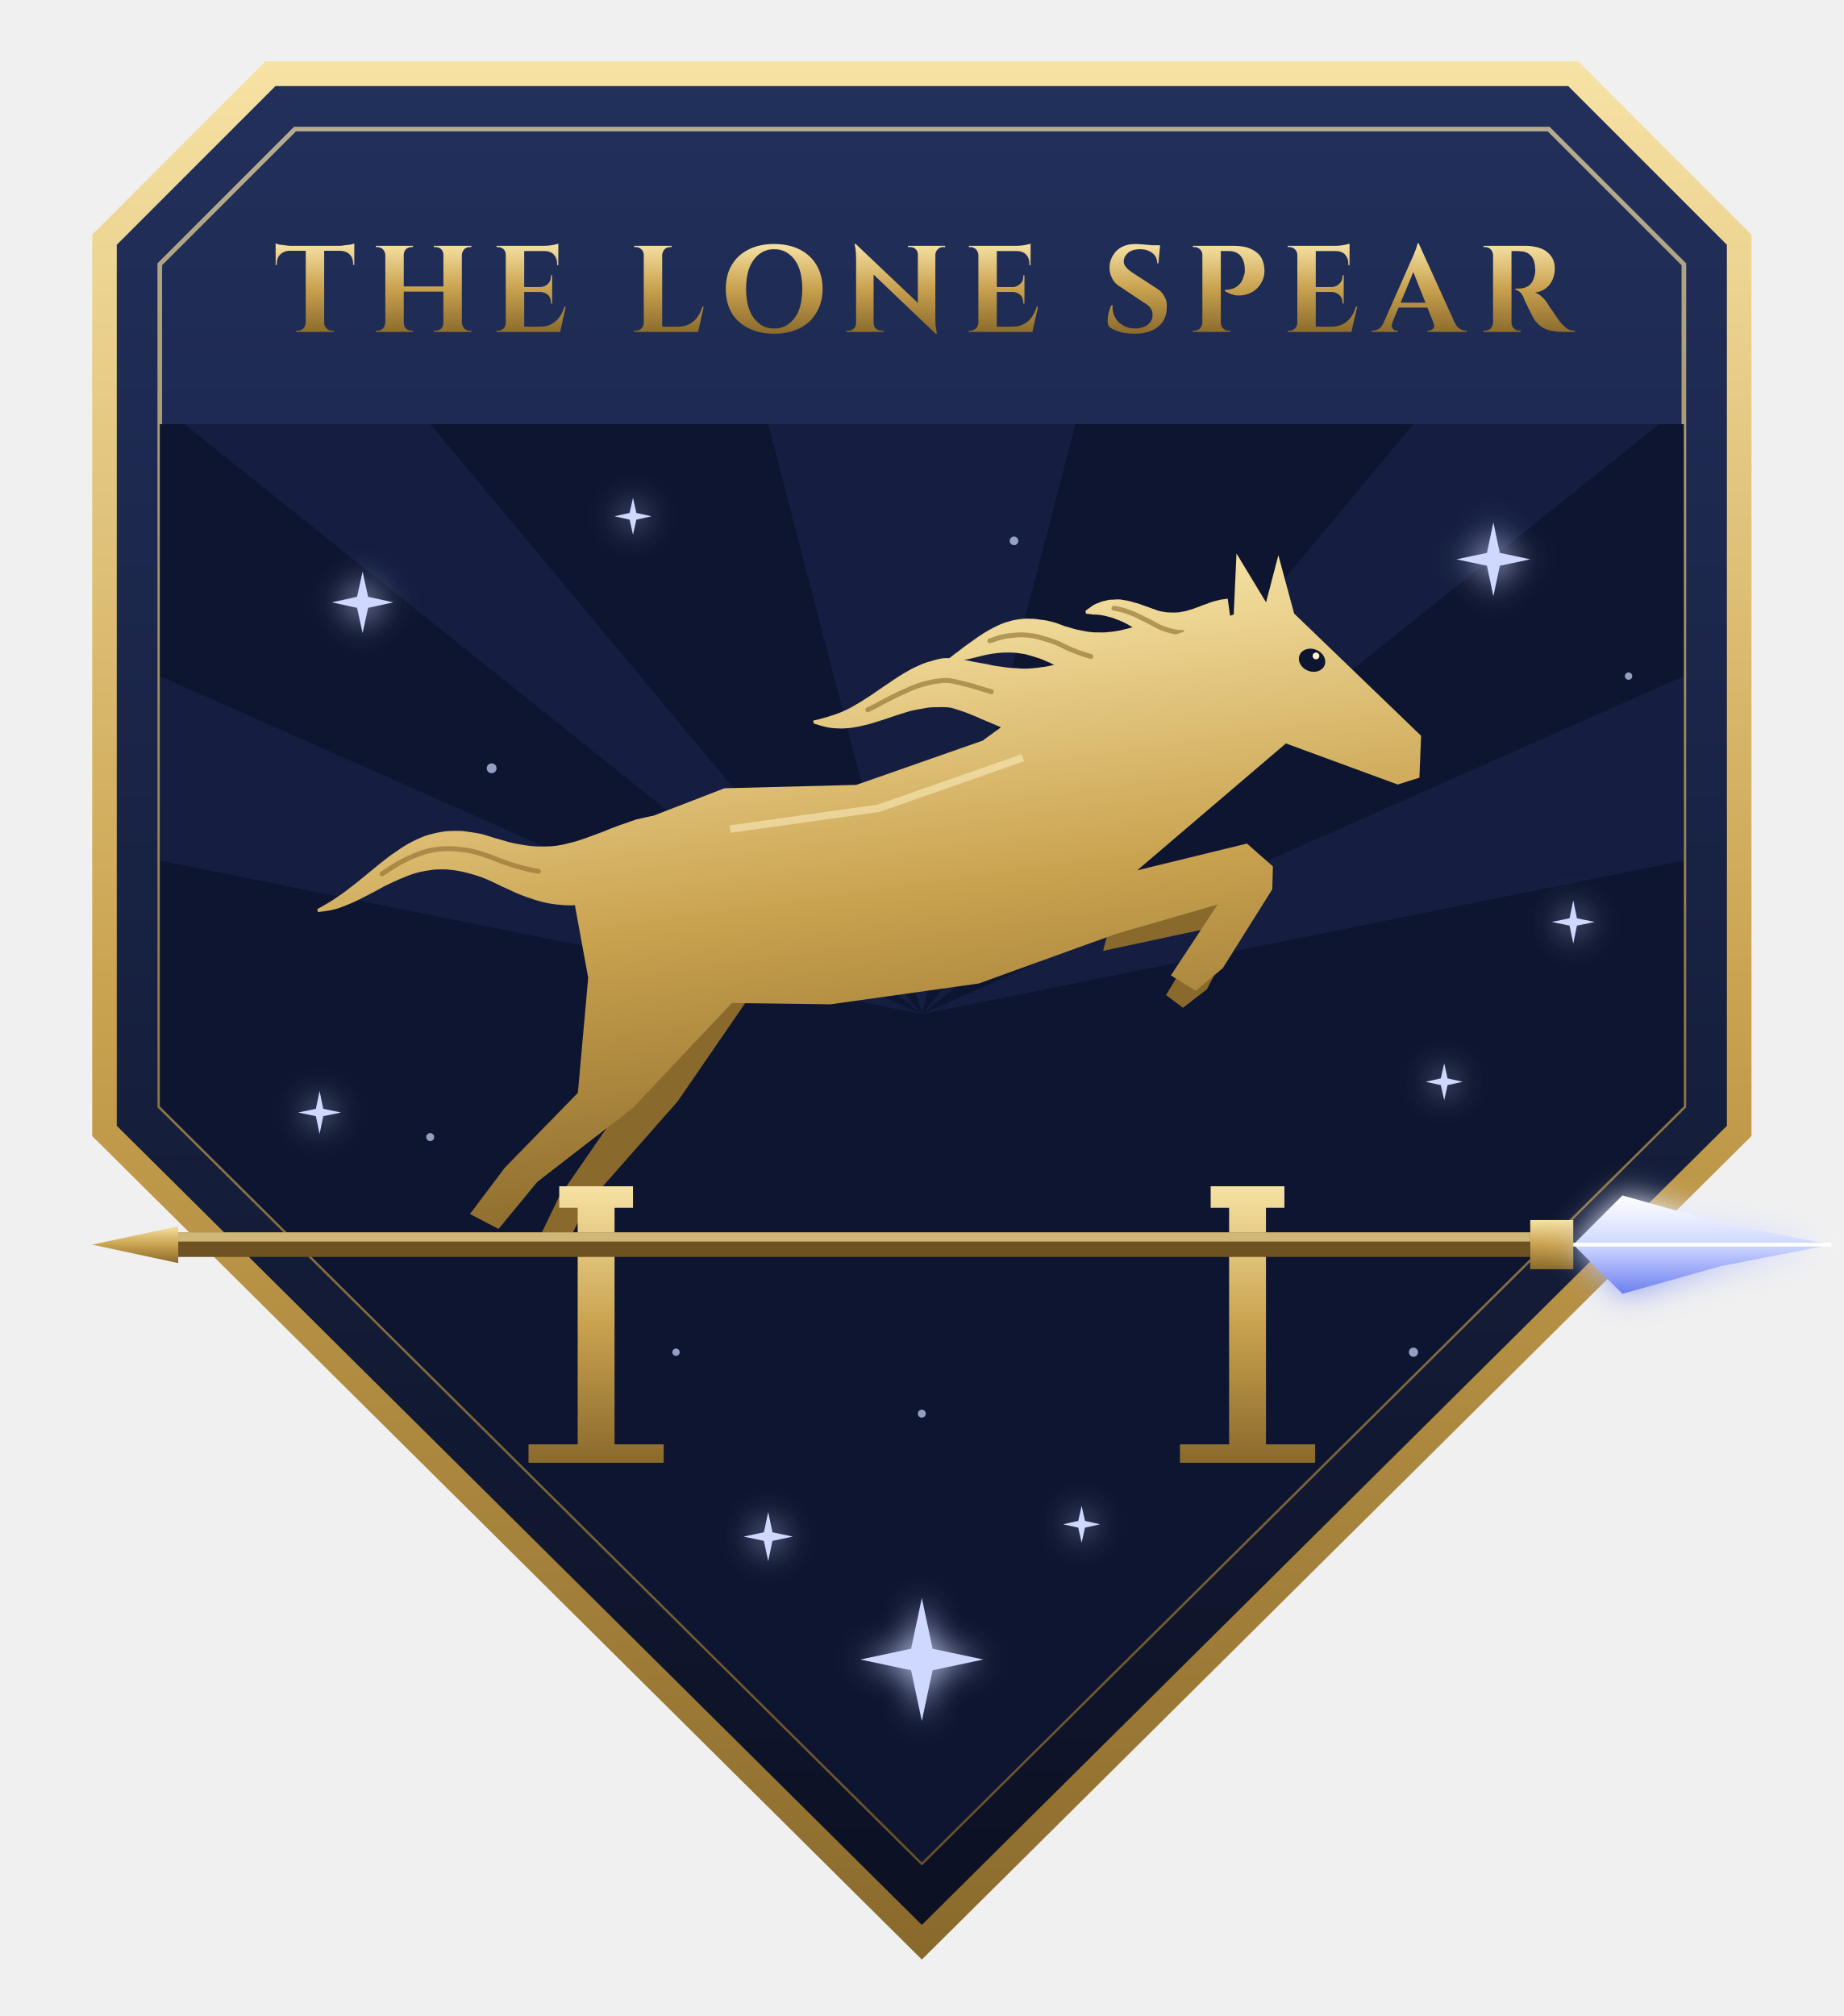
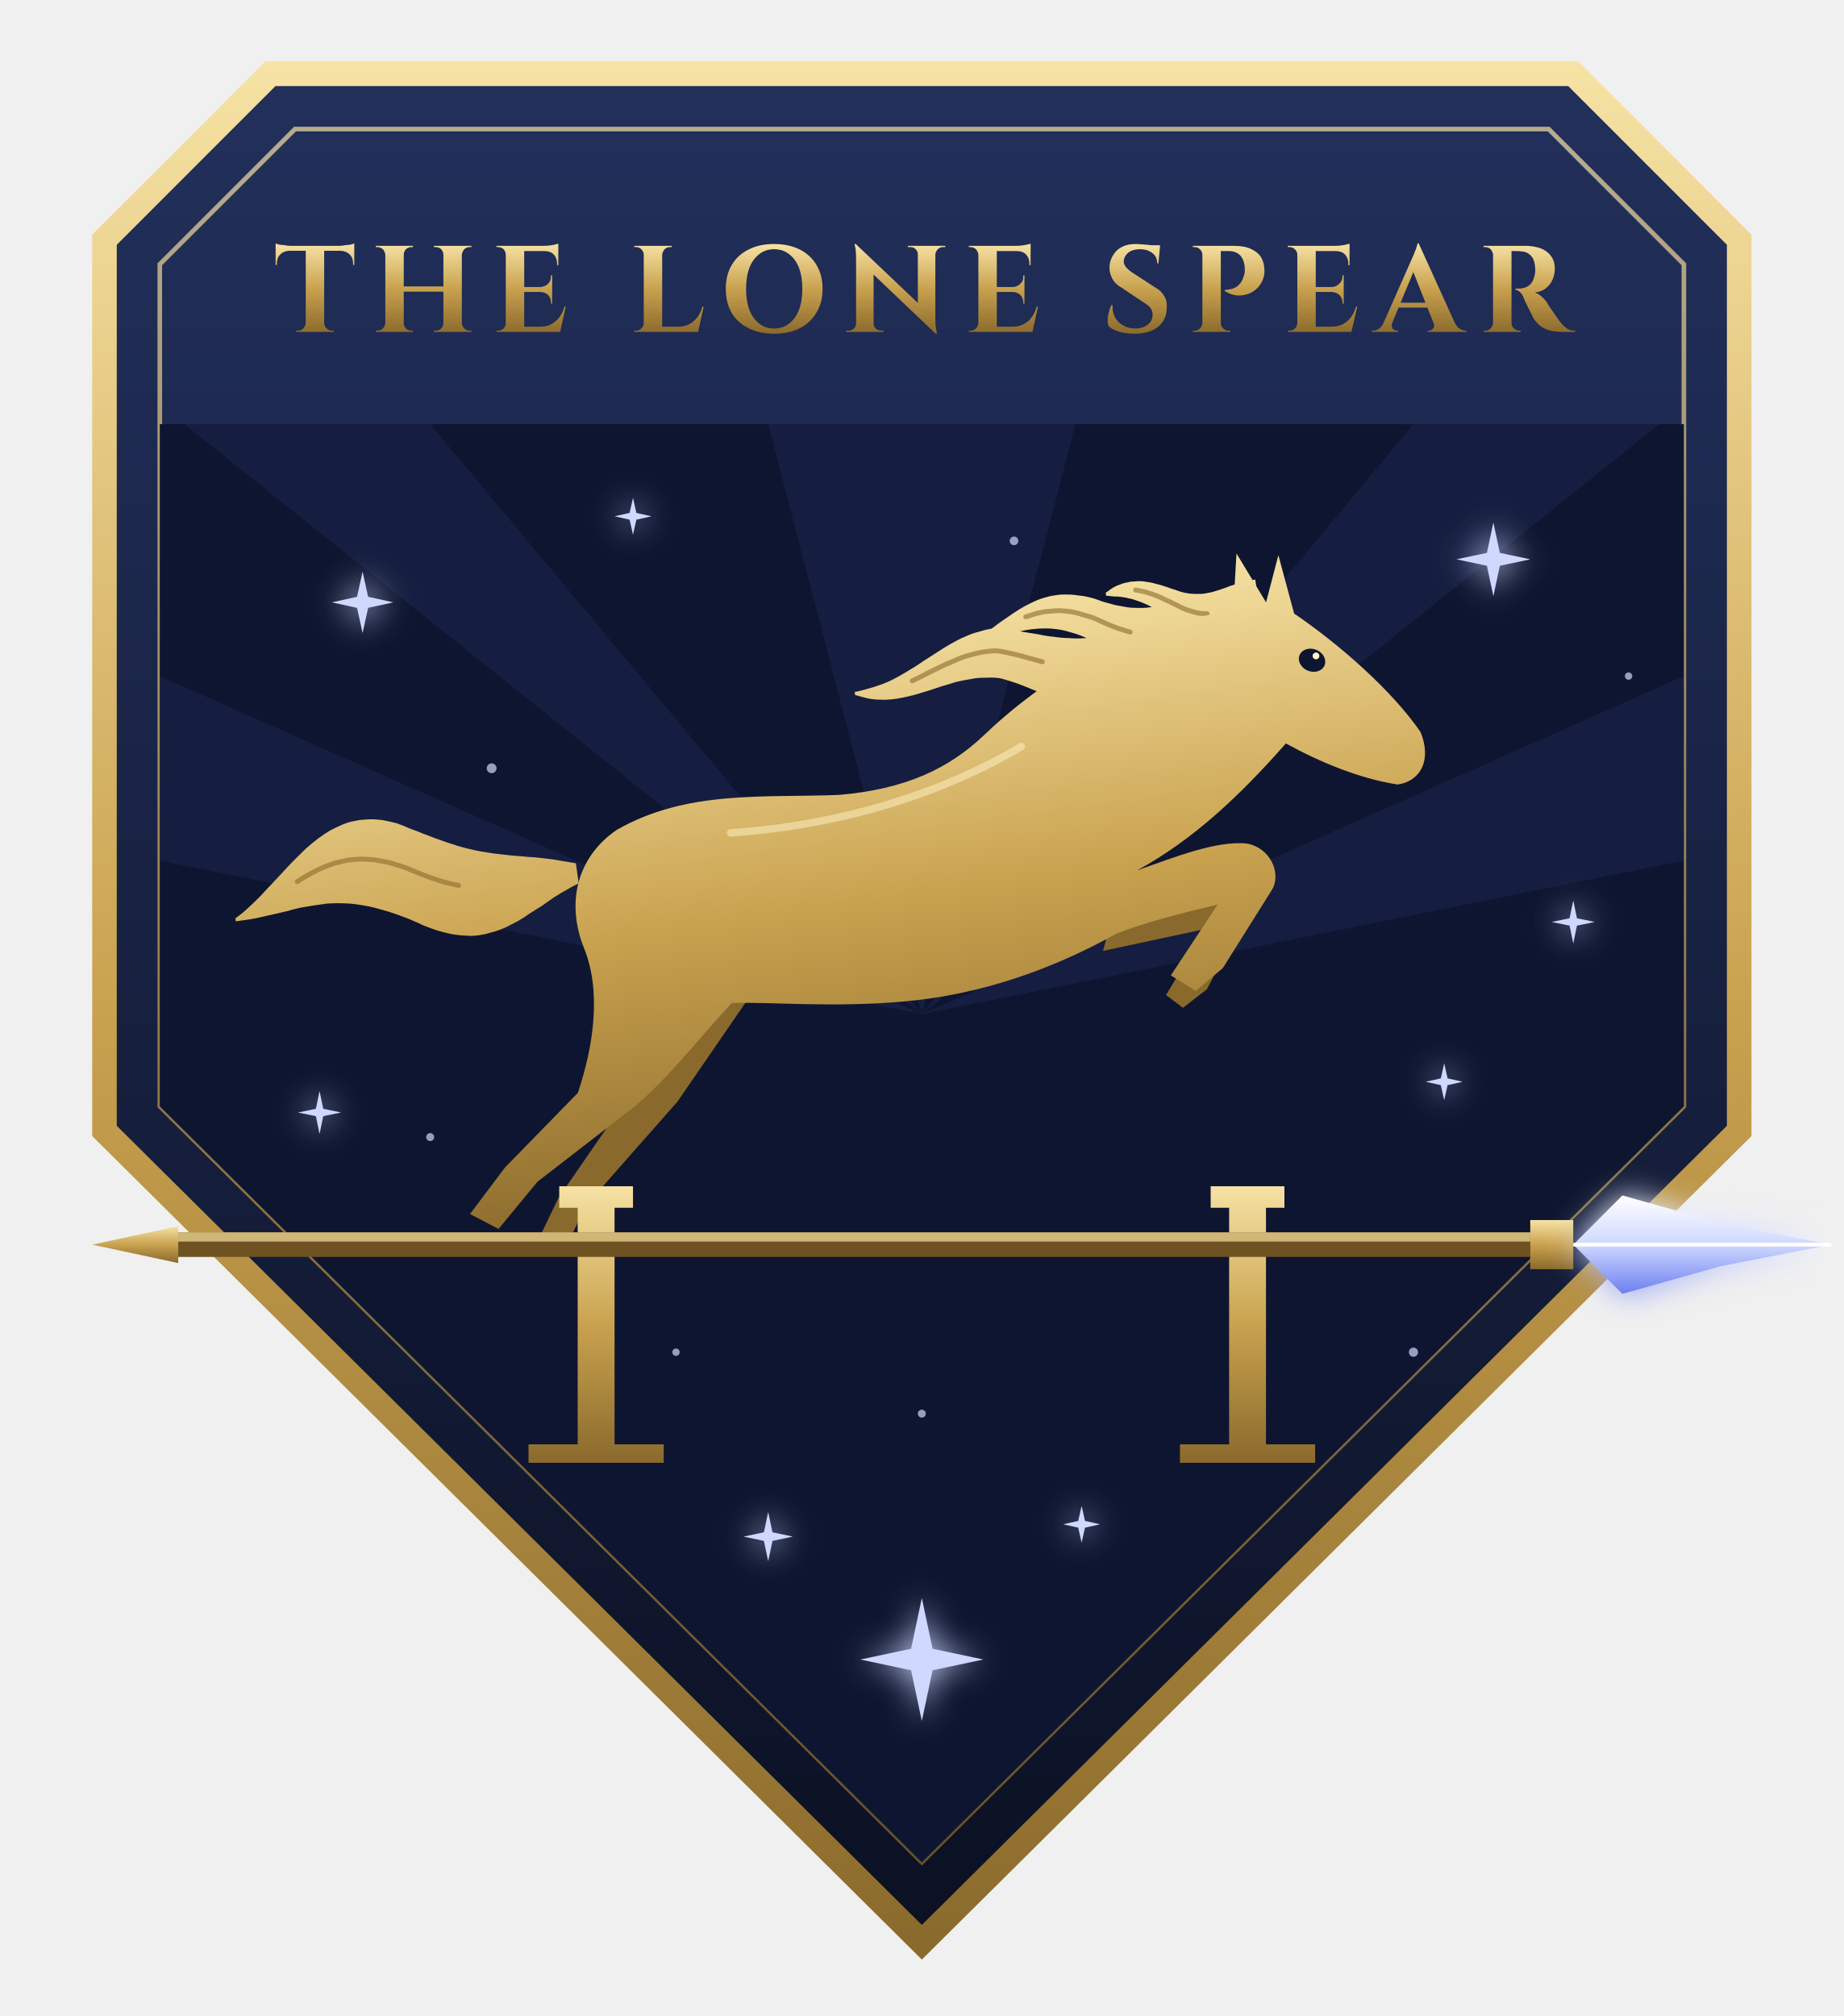
<svg xmlns="http://www.w3.org/2000/svg" viewBox="0 0 600 656" role="img" aria-labelledby="tls-title">
  <defs>
    <linearGradient id="tls-bg" x1="0" y1="0" x2="0" y2="1">
      <stop offset="0" stop-color="#22305c" />
      <stop offset="1" stop-color="#0b1022" />
    </linearGradient>
    <linearGradient id="tls-gold" x1="0" y1="0" x2="0" y2="1">
      <stop offset="0" stop-color="#f6e2a4" />
      <stop offset="0.5" stop-color="#c9a24f" />
      <stop offset="1" stop-color="#8a6a2c" />
    </linearGradient>
    <linearGradient id="tls-gold-horse" gradientUnits="userSpaceOnUse" x1="0" y1="-80" x2="0" y2="80">
      <stop offset="0" stop-color="#f6e2a4" />
      <stop offset="0.5" stop-color="#c9a24f" />
      <stop offset="1" stop-color="#8a6a2c" />
    </linearGradient>
    <linearGradient id="tls-blade" x1="0" y1="0" x2="0" y2="1">
      <stop offset="0" stop-color="#ffffff" />
      <stop offset="0.5" stop-color="#cfd8ff" />
      <stop offset="1" stop-color="#6c7ff0" />
    </linearGradient>
    <filter id="tls-glow" x="-50%" y="-50%" width="200%" height="200%">
      <feGaussianBlur stdDeviation="5" result="b" />
      <feMerge>
        <feMergeNode in="b" />
        <feMergeNode in="SourceGraphic" />
      </feMerge>
    </filter>
    <clipPath id="tls-field">
      <path d="M52,138 L548,138 L548,360 L300,606 L52,360 Z" />
    </clipPath>
  </defs>
  <path d="M88,24 L512,24 L566,78 L566,368 L300,632 L34,368 L34,78 Z" fill="url(#tls-bg)" stroke="url(#tls-gold)" stroke-width="8" stroke-linejoin="miter" />
  <path d="M96,42 L504,42 L548,86 L548,360 L300,606 L52,360 L52,86 Z" fill="none" stroke="url(#tls-gold)" stroke-width="1.5" opacity="0.7" />
  <path d="M52,138 L548,138" stroke="url(#tls-gold)" stroke-width="5" />
  <path d="M52,130 L548,130" stroke="url(#tls-gold)" stroke-width="1.5" opacity="0.7" />
  <path d="M105.5 80.1V108.0H99.5V80.1ZM115.3 80.0V81.6H89.7V80.0ZM115.3 81.5V86.2L114.9 86.2V85.7Q114.9 83.9 113.8 82.8Q112.7 81.7 110.8 81.6V81.5ZM115.3 79.2V80.4L110.4 80.0Q111.3 80.0 112.2 79.8Q113.2 79.7 114.1 79.6Q114.9 79.4 115.3 79.2ZM99.6 105.1V108.0H96.4V107.6Q96.4 107.6 96.7 107.6Q96.9 107.6 96.9 107.6Q98.0 107.6 98.7 106.9Q99.4 106.1 99.5 105.1ZM105.4 105.1H105.5Q105.5 106.1 106.3 106.9Q107.0 107.6 108.0 107.6Q108.0 107.6 108.3 107.6Q108.6 107.6 108.6 107.6V108.0H105.4ZM94.1 81.5V81.6Q92.3 81.7 91.2 82.8Q90.1 83.9 90.1 85.7V86.2L89.7 86.2V81.5ZM89.7 79.2Q90.1 79.4 90.9 79.6Q91.7 79.7 92.7 79.8Q93.7 80.0 94.6 80.0L89.7 80.4Z M150.3 80.0V108.0H144.3V80.0ZM131.4 80.0V108.0H125.4V80.0ZM144.7 93.2V94.9H131.0V93.2ZM125.5 105.1V108.0H122.3V107.6Q122.3 107.6 122.5 107.6Q122.8 107.6 122.8 107.6Q123.8 107.6 124.6 106.9Q125.3 106.1 125.4 105.1ZM125.5 82.9H125.4Q125.3 81.9 124.6 81.1Q123.8 80.4 122.8 80.4Q122.8 80.4 122.5 80.4Q122.3 80.4 122.3 80.4V80.0H125.5ZM131.2 105.1H131.4Q131.4 106.1 132.1 106.9Q132.9 107.6 133.9 107.6Q133.9 107.6 134.2 107.6Q134.4 107.6 134.4 107.6V108.0H131.2ZM131.2 82.9V80.0H134.4V80.4Q134.4 80.4 134.2 80.4Q133.9 80.4 133.9 80.4Q132.9 80.4 132.1 81.1Q131.4 81.9 131.4 82.9ZM144.4 105.1V108.0H141.2V107.6Q141.3 107.6 141.5 107.6Q141.8 107.6 141.8 107.6Q142.8 107.6 143.6 106.9Q144.3 106.1 144.3 105.1ZM144.4 82.9H144.3Q144.3 81.9 143.6 81.1Q142.8 80.4 141.8 80.4Q141.8 80.4 141.5 80.4Q141.3 80.4 141.2 80.4V80.0H144.4ZM150.2 105.1H150.3Q150.4 106.1 151.1 106.9Q151.8 107.6 152.9 107.6Q152.9 107.6 153.1 107.6Q153.4 107.6 153.4 107.6V108.0H150.2ZM150.2 82.9V80.0H153.4V80.4Q153.4 80.4 153.1 80.4Q152.9 80.4 152.9 80.4Q151.8 80.4 151.1 81.1Q150.4 81.9 150.3 82.9Z M170.6 80.0V108.0H164.6V80.0ZM181.2 106.3 182.2 108.0H170.5V106.3ZM179.7 93.4V95.0H170.5V93.4ZM181.7 80.0V81.7H170.5V80.0ZM184.1 99.8 182.3 108.0H174.4L175.9 106.3Q177.9 106.3 179.4 105.5Q180.9 104.7 182.0 103.3Q183.1 101.8 183.7 99.8ZM179.7 95.0V98.8H179.3V98.5Q179.3 97.0 178.4 96.0Q177.4 95.1 175.9 95.0V95.0ZM179.7 89.6V93.4H175.9V93.4Q177.4 93.3 178.4 92.3Q179.3 91.4 179.3 89.9V89.6ZM181.7 81.6V86.3H181.3V85.8Q181.3 84.0 180.2 82.8Q179.1 81.7 177.2 81.7V81.6ZM181.7 79.3V80.4L176.8 80.0Q177.7 80.0 178.7 79.9Q179.6 79.8 180.5 79.6Q181.3 79.4 181.7 79.3ZM164.8 105.1V108.0H161.6V107.6Q161.6 107.6 161.8 107.6Q162.1 107.6 162.1 107.6Q163.1 107.6 163.9 106.9Q164.6 106.1 164.6 105.1ZM164.8 82.9H164.6Q164.6 81.9 163.9 81.1Q163.1 80.4 162.1 80.4Q162.1 80.4 161.8 80.4Q161.6 80.4 161.6 80.4L161.6 80.0H164.8Z M215.5 80.0V108.0H209.5V80.0ZM226.1 106.3 227.0 108.0H215.4V106.3ZM229.0 99.8 227.2 108.0H219.3L220.7 106.3Q222.7 106.3 224.3 105.5Q225.8 104.7 226.9 103.3Q228.0 101.8 228.6 99.8ZM209.6 105.1V108.0H206.4V107.6Q206.4 107.6 206.7 107.6Q207.0 107.6 207.0 107.6Q208.0 107.6 208.7 106.9Q209.5 106.1 209.5 105.1ZM209.6 82.9H209.5Q209.5 81.9 208.7 81.1Q208.0 80.4 207.0 80.4Q207.0 80.4 206.7 80.4Q206.4 80.4 206.4 80.4V80.0H209.6ZM215.4 82.9V80.0H218.6V80.4Q218.6 80.4 218.3 80.4Q218.1 80.4 218.1 80.4Q217.0 80.4 216.3 81.1Q215.6 81.9 215.5 82.9Z M251.9 79.4Q256.7 79.4 260.3 81.2Q263.8 83.0 265.7 86.2Q267.7 89.5 267.7 94.0Q267.7 98.5 265.7 101.7Q263.8 105.0 260.3 106.8Q256.7 108.6 251.9 108.6Q247.1 108.6 243.6 106.8Q240.0 105.0 238.1 101.8Q236.2 98.5 236.2 94.0Q236.2 89.5 238.1 86.3Q240.0 83.0 243.6 81.2Q247.1 79.4 251.9 79.4ZM251.9 106.9Q254.8 106.9 256.8 105.3Q258.9 103.7 260.0 100.9Q261.1 98.0 261.1 94.0Q261.1 90.0 260.0 87.1Q258.9 84.3 256.8 82.7Q254.8 81.1 251.9 81.1Q249.1 81.1 247.1 82.7Q245.0 84.3 243.9 87.1Q242.8 90.0 242.8 94.0Q242.8 98.0 243.9 100.9Q245.0 103.7 247.1 105.3Q249.1 106.9 251.9 106.9Z M278.5 79.4 304.1 103.7 304.5 108.6 279.0 84.3ZM278.7 105.2V108.0H275.4V107.6Q275.4 107.6 275.8 107.6Q276.1 107.6 276.2 107.6Q277.2 107.6 277.9 106.9Q278.6 106.2 278.6 105.2ZM284.3 105.2Q284.3 106.2 285.0 106.9Q285.8 107.6 286.8 107.6Q286.8 107.6 287.2 107.6Q287.5 107.6 287.5 107.6V108.0H284.2V105.2ZM278.5 79.4 284.3 85.5 284.3 108.0H278.6V84.4Q278.6 82.2 278.4 80.8Q278.1 79.4 278.1 79.4ZM304.4 80.0V103.4Q304.4 104.9 304.5 106.1Q304.7 107.3 304.8 107.9Q304.9 108.6 304.9 108.6H304.5L298.7 102.1V80.0ZM307.6 80.0V80.4Q307.6 80.4 307.3 80.4Q306.9 80.4 306.9 80.4Q305.9 80.4 305.2 81.1Q304.5 81.8 304.4 82.8H304.3V80.0ZM295.5 80.0H298.8V82.8H298.7Q298.7 81.8 298.0 81.1Q297.3 80.4 296.3 80.4Q296.3 80.4 295.9 80.4Q295.5 80.4 295.5 80.4Z M324.4 80.0V108.0H318.4V80.0ZM334.9 106.3 335.9 108.0H324.2V106.3ZM333.4 93.4V95.0H324.2V93.4ZM335.4 80.0V81.7H324.2V80.0ZM337.8 99.8 336.0 108.0H328.1L329.6 106.3Q331.6 106.3 333.1 105.5Q334.7 104.7 335.7 103.3Q336.8 101.8 337.4 99.8ZM333.4 95.0V98.8H333.0V98.5Q333.0 97.0 332.1 96.0Q331.1 95.1 329.7 95.0V95.0ZM333.4 89.6V93.4H329.7V93.4Q331.1 93.3 332.1 92.3Q333.1 91.4 333.0 89.9V89.6ZM335.4 81.6V86.3H335.0V85.8Q335.0 84.0 333.9 82.8Q332.8 81.7 330.9 81.7V81.6ZM335.4 79.3V80.4L330.5 80.0Q331.4 80.0 332.4 79.9Q333.4 79.8 334.2 79.6Q335.0 79.4 335.4 79.3ZM318.5 105.1V108.0H315.3V107.6Q315.3 107.6 315.5 107.6Q315.8 107.6 315.8 107.6Q316.8 107.6 317.6 106.9Q318.3 106.1 318.4 105.1ZM318.5 82.9H318.4Q318.3 81.9 317.6 81.1Q316.8 80.4 315.8 80.4Q315.8 80.4 315.5 80.4Q315.3 80.4 315.3 80.4L315.3 80.0H318.5Z M369.6 79.4Q370.3 79.4 371.5 79.5Q372.7 79.6 374.0 79.7Q375.2 79.9 376.2 80.0Q377.1 80.2 377.5 80.3L377.0 85.7H376.6Q376.6 83.6 375.1 82.4Q373.5 81.1 371.0 81.1Q368.6 81.1 367.2 82.2Q365.8 83.4 365.7 85.0Q365.7 86.1 366.5 87.0Q367.3 87.9 368.5 88.7L376.2 93.7Q378.0 94.7 378.9 96.4Q379.9 98.0 379.7 100.3Q379.6 104.2 376.8 106.4Q374.0 108.6 369.2 108.6Q367.4 108.6 365.7 108.3Q364.1 108.0 362.8 107.4Q361.5 106.9 360.8 106.1Q360.4 105.3 360.5 104.0Q360.5 102.8 360.9 101.5Q361.2 100.2 361.7 99.3H362.1Q361.9 101.4 362.8 103.1Q363.7 104.9 365.5 105.9Q367.2 106.9 369.6 106.9Q372.2 106.8 373.7 105.5Q375.1 104.3 375.1 102.4Q375.1 101.2 374.4 100.2Q373.6 99.2 372.0 98.3L365.0 93.6Q362.8 92.4 361.9 90.5Q360.9 88.6 361.1 86.4Q361.3 84.4 362.4 82.8Q363.4 81.2 365.2 80.3Q367.0 79.4 369.6 79.4ZM377.5 79.8 377.5 80.7H372.7V79.8Z M396.8 80.0H401.5Q405.0 80.0 407.1 81.0Q409.3 82.0 410.4 83.7Q411.4 85.5 411.5 87.7Q411.6 89.7 410.8 91.4Q410.0 93.1 408.7 94.2Q407.4 95.3 405.7 95.8Q404.0 96.3 402.2 96.1Q400.3 95.8 398.6 94.7V94.3Q398.6 94.3 399.1 94.3Q399.6 94.3 400.4 94.1Q401.2 94.0 402.1 93.5Q402.9 93.1 403.7 92.1Q404.4 91.2 404.8 89.7Q405.0 89.2 405.1 88.5Q405.1 87.9 405.1 87.3Q405.0 84.8 403.7 83.2Q402.3 81.7 399.9 81.7H397.2Q397.2 81.7 397.1 81.3Q397.0 80.8 396.9 80.4Q396.8 80.0 396.8 80.0ZM397.3 80.0V108.0H391.3V80.0ZM391.4 105.1V108.0H388.2V107.6Q388.2 107.6 388.5 107.6Q388.7 107.6 388.7 107.6Q389.8 107.6 390.5 106.9Q391.2 106.1 391.3 105.1ZM391.4 82.9H391.3Q391.3 81.9 390.5 81.1Q389.8 80.4 388.7 80.4Q388.7 80.4 388.5 80.4Q388.3 80.4 388.2 80.4L388.2 80.0H391.4ZM397.2 105.1H397.3Q397.3 106.1 398.1 106.9Q398.8 107.6 399.8 107.6Q399.9 107.6 400.1 107.6Q400.3 107.6 400.4 107.6V108.0H397.2Z M428.2 80.0V108.0H422.2V80.0ZM438.7 106.3 439.7 108.0H428.1V106.3ZM437.3 93.4V95.0H428.1V93.4ZM439.2 80.0V81.7H428.1V80.0ZM441.7 99.8 439.8 108.0H432.0L433.4 106.3Q435.4 106.3 437.0 105.5Q438.5 104.7 439.6 103.3Q440.7 101.8 441.3 99.8ZM437.3 95.0V98.8H436.9V98.5Q436.9 97.0 435.9 96.0Q434.9 95.1 433.5 95.0V95.0ZM437.3 89.6V93.4H433.5V93.4Q434.9 93.3 435.9 92.3Q436.9 91.4 436.9 89.9V89.6ZM439.2 81.6V86.3H438.8V85.8Q438.8 84.0 437.7 82.8Q436.6 81.7 434.8 81.7V81.6ZM439.2 79.3V80.4L434.4 80.0Q435.2 80.0 436.2 79.9Q437.2 79.8 438.0 79.6Q438.9 79.4 439.2 79.3ZM422.3 105.1V108.0H419.1V107.6Q419.1 107.6 419.4 107.6Q419.6 107.6 419.6 107.6Q420.7 107.6 421.4 106.9Q422.2 106.1 422.2 105.1ZM422.3 82.9H422.2Q422.2 81.9 421.4 81.1Q420.7 80.4 419.6 80.4Q419.6 80.4 419.4 80.4Q419.1 80.4 419.1 80.4L419.1 80.0H422.3Z M461.7 79.2 474.7 107.8H467.6L459.3 86.9ZM453.1 105.1Q452.8 105.9 453.0 106.4Q453.2 107.0 453.6 107.3Q454.1 107.6 454.6 107.6H455.0V108.0H446.4V107.6Q446.4 107.6 446.6 107.6Q446.8 107.6 446.8 107.6Q447.7 107.6 448.7 107.0Q449.6 106.4 450.3 105.1ZM461.7 79.2 461.8 84.1 451.9 107.9H449.0L459.4 84.4Q459.5 84.2 459.8 83.5Q460.1 82.9 460.4 82.0Q460.8 81.2 461.0 80.4Q461.3 79.6 461.3 79.2ZM465.9 98.5V100.1H454.1V98.5ZM466.5 105.1H473.5Q474.1 106.4 475.1 107.0Q476.1 107.6 477.0 107.6Q477.0 107.6 477.2 107.6Q477.3 107.6 477.3 107.6V108.0H464.6V107.6H465.0Q465.7 107.6 466.4 106.9Q467.0 106.3 466.5 105.1Z M491.4 80.0H496.5Q498.3 80.0 500.0 80.4Q501.8 80.8 503.1 81.7Q504.4 82.6 505.2 84.0Q506.0 85.4 506.0 87.5Q506.0 89.2 505.3 90.9Q504.6 92.6 503.2 93.7Q501.8 94.9 499.5 95.2Q500.8 95.6 501.8 96.6Q502.9 97.6 503.6 98.7Q503.6 98.8 504.0 99.4Q504.4 100.1 505.1 101.0Q505.7 101.9 506.4 102.9Q507.0 103.8 507.6 104.6Q508.5 105.7 509.2 106.3Q509.9 107.0 510.7 107.3Q511.5 107.6 512.6 107.6V108.0H508.7Q506.5 108.0 504.7 107.6Q502.9 107.2 501.6 106.3Q500.3 105.4 499.2 103.8Q498.9 103.3 498.6 102.6Q498.2 101.9 497.8 101.0Q497.3 100.2 497.0 99.4Q496.6 98.6 496.3 98.0Q496.1 97.4 495.9 97.0Q495.4 95.7 494.7 95.1Q494.0 94.4 493.2 94.3V93.9Q493.3 93.9 493.7 93.9Q494.0 93.9 494.4 93.9Q495.5 93.9 496.5 93.5Q497.6 93.1 498.4 92.1Q499.1 91.1 499.5 89.3Q499.6 88.9 499.6 88.4Q499.7 88.0 499.6 87.4Q499.5 84.5 498.2 83.2Q496.9 81.8 494.9 81.8Q494.4 81.7 493.7 81.7Q493.0 81.7 492.5 81.7Q492.0 81.7 491.8 81.7Q491.8 81.7 491.7 81.3Q491.6 80.9 491.5 80.4Q491.4 80.0 491.4 80.0ZM491.9 80.0V108.0H485.9V80.0ZM486.0 105.1V108.0H482.8V107.6Q482.8 107.6 483.1 107.6Q483.3 107.6 483.3 107.6Q484.4 107.6 485.1 106.9Q485.8 106.1 485.9 105.1ZM486.0 82.9H485.9Q485.8 81.9 485.1 81.1Q484.4 80.4 483.3 80.4Q483.3 80.4 483.1 80.4Q482.8 80.4 482.8 80.4V80.0H486.0ZM491.8 105.1H491.9Q491.9 106.1 492.7 106.9Q493.4 107.6 494.5 107.6Q494.5 107.6 494.7 107.6Q494.9 107.6 494.9 107.6V108.0H491.8Z" fill="url(#tls-gold)" />
  <g clip-path="url(#tls-field)">
    <path d="M52,138 L548,138 L548,360 L300,606 L52,360 Z" fill="#0e1530" />
    <path d="M300,330 L60,138 L140,138 Z M300,330 L250,138 L350,138 Z M300,330 L460,138 L540,138 Z M300,330 L548,220 L548,280 Z M300,330 L52,220 L52,280 Z" fill="#3a4f9a" opacity="0.16" />
    <g transform="translate(290,292) rotate(-8) scale(1.22)">
      <path fill="#8a6a2c" d="M60,8 L90,8 L95,15 L80,36 L73,40 L69,36 L82,20 L54,22 Z M-42,22 L-64,46 L-92,70 L-100,82 L-107,79 L-99,67 L-76,42 L-60,18 Z" />
-       <path fill="url(#tls-gold-horse)" d="M100.0,-66.4 C99.7,-66.4 98.7,-66.4 98.1,-66.4 C97.5,-66.3 96.8,-66.3 96.2,-66.2 C95.6,-66.1 94.9,-66.0 94.3,-65.8 C93.7,-65.7 93.0,-65.6 92.4,-65.4 C91.8,-65.3 91.1,-65.1 90.5,-65.0 C89.9,-64.9 89.2,-64.8 88.6,-64.7 C88.0,-64.7 87.3,-64.6 86.7,-64.6 C86.1,-64.6 85.4,-64.7 84.8,-64.8 C84.2,-64.9 83.5,-65.0 82.9,-65.2 C82.3,-65.4 81.6,-65.6 81.0,-65.9 C80.4,-66.2 79.7,-66.6 79.1,-66.9 C78.5,-67.2 77.8,-67.6 77.2,-67.9 C76.6,-68.2 75.9,-68.6 75.3,-68.8 C74.7,-69.1 74.0,-69.4 73.4,-69.6 C72.8,-69.8 72.1,-70.0 71.5,-70.2 C70.9,-70.3 70.2,-70.4 69.6,-70.4 C69.0,-70.5 68.3,-70.5 67.7,-70.4 C67.1,-70.4 66.4,-70.3 65.8,-70.1 C65.2,-70.0 64.5,-69.8 63.9,-69.5 C63.3,-69.2 62.3,-68.6 62.0,-68.5 L62.0,-67.7 C62.3,-67.6 63.3,-67.4 63.9,-67.2 C64.5,-67.1 65.2,-67.0 65.8,-66.8 C66.4,-66.6 67.1,-66.4 67.7,-66.1 C68.3,-65.9 69.0,-65.6 69.6,-65.2 C70.2,-64.9 70.9,-64.5 71.5,-64.1 C72.1,-63.7 72.8,-63.2 73.4,-62.7 C74.0,-62.2 74.7,-61.7 75.3,-61.1 C75.9,-60.6 76.6,-60.0 77.2,-59.4 C77.8,-58.9 78.5,-58.3 79.1,-57.7 C79.7,-57.1 80.4,-56.5 81.0,-55.9 C81.6,-55.4 82.3,-54.9 82.9,-54.5 C83.5,-54.0 84.2,-53.7 84.8,-53.3 C85.4,-53.0 86.1,-52.7 86.7,-52.5 C87.3,-52.2 88.0,-52.1 88.6,-51.9 C89.2,-51.7 89.9,-51.6 90.5,-51.5 C91.1,-51.4 91.8,-51.3 92.4,-51.2 C93.0,-51.2 93.7,-51.1 94.3,-51.0 C94.9,-50.9 95.6,-50.8 96.2,-50.7 C96.8,-50.5 97.5,-50.4 98.1,-50.2 C98.7,-50.0 99.7,-49.7 100.0,-49.6 Z" />
-       <path fill="url(#tls-gold-horse)" d="M82.0,-63.4 C81.5,-63.4 80.1,-63.3 79.1,-63.1 C78.1,-63.0 77.2,-62.9 76.2,-62.7 C75.2,-62.6 74.3,-62.4 73.3,-62.3 C72.3,-62.2 71.4,-62.1 70.4,-62.0 C69.4,-62.0 68.5,-61.9 67.5,-62.0 C66.5,-62.0 65.6,-62.1 64.6,-62.3 C63.6,-62.4 62.7,-62.6 61.7,-62.9 C60.7,-63.2 59.8,-63.6 58.8,-63.9 C57.8,-64.3 56.9,-64.8 55.9,-65.2 C54.9,-65.7 54.0,-66.3 53.0,-66.7 C52.0,-67.1 51.1,-67.5 50.1,-67.7 C49.1,-68.0 48.2,-68.3 47.2,-68.4 C46.2,-68.6 45.3,-68.7 44.3,-68.7 C43.3,-68.7 42.4,-68.7 41.4,-68.5 C40.4,-68.4 39.5,-68.2 38.5,-67.9 C37.5,-67.6 36.6,-67.3 35.6,-66.9 C34.6,-66.5 33.7,-66.1 32.7,-65.6 C31.7,-65.1 30.8,-64.6 29.8,-64.1 C28.8,-63.6 27.9,-63.1 26.9,-62.5 C25.9,-62.0 24.5,-61.1 24.0,-60.9 L24.0,-60.1 C24.5,-60.0 25.9,-59.9 26.9,-59.9 C27.9,-59.9 28.8,-60.1 29.8,-60.1 C30.8,-60.2 31.7,-60.3 32.7,-60.4 C33.7,-60.5 34.6,-60.6 35.6,-60.6 C36.6,-60.6 37.5,-60.6 38.5,-60.5 C39.5,-60.4 40.4,-60.3 41.4,-60.1 C42.4,-59.9 43.3,-59.6 44.3,-59.3 C45.3,-58.9 46.2,-58.5 47.2,-58.0 C48.2,-57.6 49.1,-57.0 50.1,-56.4 C51.1,-55.8 52.0,-55.1 53.0,-54.4 C54.0,-53.7 54.9,-52.8 55.9,-52.0 C56.9,-51.3 57.8,-50.5 58.8,-49.9 C59.8,-49.2 60.7,-48.5 61.7,-48.0 C62.7,-47.4 63.6,-46.9 64.6,-46.4 C65.6,-46.0 66.5,-45.6 67.5,-45.3 C68.5,-45.0 69.4,-44.7 70.4,-44.5 C71.4,-44.3 72.3,-44.1 73.3,-44.0 C74.3,-43.8 75.2,-43.7 76.2,-43.6 C77.2,-43.4 78.1,-43.3 79.1,-43.1 C80.1,-43.0 81.5,-42.7 82.0,-42.6 Z" />
-       <path fill="url(#tls-gold-horse)" d="M60.0,-56.4 C59.4,-56.3 57.5,-56.1 56.3,-55.9 C55.1,-55.8 53.8,-55.6 52.6,-55.5 C51.4,-55.3 50.1,-55.2 48.9,-55.2 C47.7,-55.2 46.4,-55.2 45.2,-55.3 C44.0,-55.4 42.7,-55.6 41.5,-55.9 C40.3,-56.1 39.0,-56.4 37.8,-56.8 C36.6,-57.1 35.3,-57.5 34.1,-58.0 C32.9,-58.4 31.6,-58.8 30.4,-59.2 C29.2,-59.7 27.9,-60.1 26.7,-60.4 C25.5,-60.7 24.2,-61.1 23.0,-61.2 C21.8,-61.3 20.5,-61.1 19.3,-60.9 C18.1,-60.8 16.8,-60.5 15.6,-60.1 C14.4,-59.8 13.1,-59.3 11.9,-58.8 C10.7,-58.3 9.4,-57.7 8.2,-57.1 C7.0,-56.5 5.7,-55.9 4.5,-55.3 C3.3,-54.7 2.0,-54.0 0.8,-53.5 C-0.4,-52.9 -1.7,-52.4 -2.9,-51.9 C-4.1,-51.4 -5.4,-51.0 -6.6,-50.7 C-7.8,-50.4 -9.1,-50.2 -10.3,-50.0 C-11.5,-49.8 -13.4,-49.6 -14.0,-49.6 L-14.0,-48.8 C-13.4,-48.5 -11.5,-47.6 -10.3,-47.2 C-9.1,-46.8 -7.8,-46.6 -6.6,-46.4 C-5.4,-46.3 -4.1,-46.2 -2.9,-46.3 C-1.7,-46.3 -0.4,-46.5 0.8,-46.6 C2.0,-46.8 3.3,-47.0 4.5,-47.2 C5.7,-47.4 7.0,-47.7 8.2,-47.9 C9.4,-48.1 10.7,-48.3 11.9,-48.5 C13.1,-48.6 14.4,-48.7 15.6,-48.7 C16.8,-48.8 18.1,-48.7 19.3,-48.5 C20.5,-48.4 21.8,-48.2 23.0,-47.8 C24.2,-47.3 25.5,-46.6 26.7,-46.0 C27.9,-45.3 29.2,-44.6 30.4,-43.8 C31.6,-43.1 32.9,-42.3 34.1,-41.6 C35.3,-40.8 36.6,-40.1 37.8,-39.4 C39.0,-38.8 40.3,-38.1 41.5,-37.6 C42.7,-37.0 44.0,-36.5 45.2,-36.1 C46.4,-35.7 47.7,-35.4 48.9,-35.1 C50.1,-34.8 51.4,-34.6 52.6,-34.4 C53.8,-34.3 55.1,-34.1 56.3,-34.0 C57.5,-33.9 59.4,-33.7 60.0,-33.6 Z" />
-       <path fill="url(#tls-gold-horse)" d="M-60.0,-30.4 C-60.8,-30.3 -63.1,-30.2 -64.6,-30.0 C-66.1,-29.7 -67.7,-29.4 -69.2,-29.1 C-70.7,-28.8 -72.3,-28.4 -73.8,-28.0 C-75.3,-27.7 -76.9,-27.3 -78.4,-27.0 C-79.9,-26.7 -81.5,-26.4 -83.0,-26.3 C-84.5,-26.1 -86.1,-26.0 -87.6,-26.1 C-89.1,-26.2 -90.7,-26.4 -92.2,-26.7 C-93.7,-27.0 -95.3,-27.5 -96.8,-28.0 C-98.3,-28.5 -99.9,-29.2 -101.4,-29.9 C-102.9,-30.5 -104.5,-31.4 -106.0,-32.0 C-107.5,-32.5 -109.1,-33.0 -110.6,-33.4 C-112.1,-33.7 -113.7,-33.9 -115.2,-34.0 C-116.7,-34.0 -118.3,-33.9 -119.8,-33.7 C-121.3,-33.5 -122.9,-33.0 -124.4,-32.5 C-125.9,-32.0 -127.5,-31.3 -129.0,-30.5 C-130.5,-29.8 -132.1,-28.9 -133.6,-28.0 C-135.1,-27.1 -136.7,-26.1 -138.2,-25.2 C-139.7,-24.3 -141.3,-23.3 -142.8,-22.5 C-144.3,-21.6 -145.9,-20.8 -147.4,-20.1 C-148.9,-19.4 -151.2,-18.5 -152.0,-18.2 L-152.0,-17.4 C-151.2,-17.4 -148.9,-17.3 -147.4,-17.5 C-145.9,-17.7 -144.3,-18.1 -142.8,-18.5 C-141.3,-18.9 -139.7,-19.5 -138.2,-20.0 C-136.7,-20.5 -135.1,-21.1 -133.6,-21.7 C-132.1,-22.2 -130.5,-22.7 -129.0,-23.1 C-127.5,-23.5 -125.9,-23.9 -124.4,-24.1 C-122.9,-24.3 -121.3,-24.3 -119.8,-24.3 C-118.3,-24.2 -116.7,-24.0 -115.2,-23.6 C-113.7,-23.2 -112.1,-22.7 -110.6,-22.0 C-109.1,-21.4 -107.5,-20.6 -106.0,-19.7 C-104.5,-18.8 -102.9,-17.6 -101.4,-16.7 C-99.9,-15.7 -98.3,-14.7 -96.8,-13.9 C-95.3,-13.1 -93.7,-12.3 -92.2,-11.7 C-90.7,-11.1 -89.1,-10.6 -87.6,-10.3 C-86.1,-9.9 -84.5,-9.7 -83.0,-9.6 C-81.5,-9.4 -79.9,-9.4 -78.4,-9.4 C-76.9,-9.5 -75.3,-9.6 -73.8,-9.7 C-72.3,-9.7 -70.7,-9.9 -69.2,-9.9 C-67.7,-10.0 -66.1,-10.0 -64.6,-10.0 C-63.1,-9.9 -60.8,-9.7 -60.0,-9.6 Z" />
-       <path d="M86.7,-59.2 C86.4,-59.2 85.4,-59.4 84.8,-59.6 C84.2,-59.8 83.5,-60.1 82.9,-60.4 C82.3,-60.7 81.6,-61.0 81.0,-61.4 C80.4,-61.8 79.7,-62.3 79.1,-62.8 C78.5,-63.2 77.8,-63.7 77.2,-64.1 C76.6,-64.5 75.9,-65.0 75.3,-65.4 C74.7,-65.8 74.0,-66.2 73.4,-66.5 C72.8,-66.8 72.1,-67.2 71.5,-67.4 C70.9,-67.7 69.9,-68.0 69.6,-68.1 M61.7,-56.2 C61.2,-56.4 59.8,-57.1 58.8,-57.6 C57.8,-58.1 56.9,-58.7 55.9,-59.3 C54.9,-59.9 54.0,-60.6 53.0,-61.2 C52.0,-61.7 51.1,-62.2 50.1,-62.6 C49.1,-63.1 48.2,-63.5 47.2,-63.8 C46.2,-64.1 45.3,-64.3 44.3,-64.5 C43.3,-64.6 42.4,-64.7 41.4,-64.7 C40.4,-64.8 39.5,-64.7 38.5,-64.6 C37.5,-64.5 36.1,-64.1 35.6,-64.1 M34.1,-50.6 C33.5,-50.9 31.6,-51.7 30.4,-52.3 C29.2,-52.9 27.9,-53.4 26.7,-53.9 C25.5,-54.4 24.2,-54.9 23.0,-55.2 C21.8,-55.4 20.5,-55.4 19.3,-55.4 C18.1,-55.3 16.8,-55.2 15.6,-55.0 C14.4,-54.8 13.1,-54.5 11.9,-54.1 C10.7,-53.8 9.4,-53.4 8.2,-53.0 C7.0,-52.6 5.7,-52.1 4.5,-51.7 C3.3,-51.2 1.4,-50.6 0.8,-50.4 M-92.2,-20.0 C-93.0,-20.2 -95.3,-21.0 -96.8,-21.7 C-98.3,-22.3 -99.9,-23.1 -101.4,-23.9 C-102.9,-24.7 -104.5,-25.7 -106.0,-26.4 C-107.5,-27.2 -109.1,-27.8 -110.6,-28.3 C-112.1,-28.7 -113.7,-29.1 -115.2,-29.3 C-116.7,-29.5 -118.3,-29.6 -119.8,-29.5 C-121.3,-29.4 -122.9,-29.1 -124.4,-28.7 C-125.9,-28.3 -127.5,-27.8 -129.0,-27.2 C-130.5,-26.6 -132.8,-25.5 -133.6,-25.1" fill="none" stroke="#8a6a2c" stroke-width="1.3" stroke-linecap="round" opacity="0.6" />
-       <path fill="url(#tls-gold-horse)" d="M-70,-28 L-40,-35 L-5,-31 L30,-38 L60,-54 L101,-62 L104,-78 L110,-64 L115,-76 L117,-60 L146,-23 L144,-12 L138,-11 L110,-26 L66,2 L96,-1 L102,6 L101,12 L85,31 L77,36 L71,31 L86,14 L58,18 L20,26 L-20,26 L-46,22 L-76,46 L-104,62 L-116,73 L-123,68 L-112,57 L-90,40 L-83,10 L-84,-14 Z" />
+       <path fill="url(#tls-gold-horse)" d="M108.0,-70.4 C107.7,-70.4 106.7,-70.4 106.0,-70.4 C105.3,-70.3 104.7,-70.3 104.0,-70.2 C103.3,-70.1 102.7,-70.0 102.0,-69.8 C101.3,-69.7 100.7,-69.6 100.0,-69.4 C99.3,-69.3 98.7,-69.1 98.0,-69.0 C97.3,-68.9 96.7,-68.8 96.0,-68.7 C95.3,-68.7 94.7,-68.6 94.0,-68.6 C93.3,-68.6 92.7,-68.7 92.0,-68.8 C91.3,-68.9 90.7,-69.0 90.0,-69.2 C89.3,-69.4 88.7,-69.6 88.0,-69.9 C87.3,-70.2 86.7,-70.6 86.0,-70.9 C85.3,-71.2 84.7,-71.6 84.0,-71.9 C83.3,-72.2 82.7,-72.6 82.0,-72.8 C81.3,-73.1 80.7,-73.4 80.0,-73.6 C79.3,-73.8 78.7,-74.0 78.0,-74.2 C77.3,-74.3 76.7,-74.4 76.0,-74.4 C75.3,-74.5 74.7,-74.5 74.0,-74.4 C73.3,-74.4 72.7,-74.3 72.0,-74.1 C71.3,-74.0 70.7,-73.8 70.0,-73.5 C69.3,-73.2 68.3,-72.6 68.0,-72.5 L68.0,-71.7 C68.3,-71.6 69.3,-71.4 70.0,-71.2 C70.7,-71.1 71.3,-71.0 72.0,-70.8 C72.7,-70.6 73.3,-70.4 74.0,-70.1 C74.7,-69.9 75.3,-69.6 76.0,-69.2 C76.7,-68.9 77.3,-68.5 78.0,-68.1 C78.7,-67.7 79.3,-67.2 80.0,-66.7 C80.7,-66.2 81.3,-65.7 82.0,-65.1 C82.7,-64.6 83.3,-64.0 84.0,-63.4 C84.7,-62.9 85.3,-62.3 86.0,-61.7 C86.7,-61.1 87.3,-60.5 88.0,-59.9 C88.7,-59.4 89.3,-58.9 90.0,-58.5 C90.7,-58.0 91.3,-57.7 92.0,-57.3 C92.7,-57.0 93.3,-56.7 94.0,-56.5 C94.7,-56.2 95.3,-56.1 96.0,-55.9 C96.7,-55.7 97.3,-55.6 98.0,-55.5 C98.7,-55.4 99.3,-55.3 100.0,-55.2 C100.7,-55.2 101.3,-55.1 102.0,-55.0 C102.7,-54.9 103.3,-54.8 104.0,-54.7 C104.7,-54.5 105.3,-54.4 106.0,-54.2 C106.7,-54.0 107.7,-53.7 108.0,-53.6 Z" />
+       <path fill="url(#tls-gold-horse)" d="M94.0,-68.4 C93.5,-68.4 92.0,-68.3 91.0,-68.1 C90.0,-68.0 89.0,-67.9 88.0,-67.7 C87.0,-67.6 86.0,-67.4 85.0,-67.3 C84.0,-67.2 83.0,-67.1 82.0,-67.0 C81.0,-67.0 80.0,-66.9 79.0,-67.0 C78.0,-67.0 77.0,-67.1 76.0,-67.3 C75.0,-67.4 74.0,-67.6 73.0,-67.9 C72.0,-68.2 71.0,-68.6 70.0,-68.9 C69.0,-69.3 68.0,-69.8 67.0,-70.2 C66.0,-70.7 65.0,-71.3 64.0,-71.7 C63.0,-72.1 62.0,-72.5 61.0,-72.7 C60.0,-73.0 59.0,-73.3 58.0,-73.4 C57.0,-73.6 56.0,-73.7 55.0,-73.7 C54.0,-73.7 53.0,-73.7 52.0,-73.5 C51.0,-73.4 50.0,-73.2 49.0,-72.9 C48.0,-72.6 47.0,-72.3 46.0,-71.9 C45.0,-71.5 44.0,-71.1 43.0,-70.6 C42.0,-70.1 41.0,-69.6 40.0,-69.1 C39.0,-68.6 38.0,-68.1 37.0,-67.5 C36.0,-67.0 34.5,-66.1 34.0,-65.9 L34.0,-65.1 C34.5,-65.0 36.0,-64.9 37.0,-64.9 C38.0,-64.9 39.0,-65.1 40.0,-65.1 C41.0,-65.2 42.0,-65.3 43.0,-65.4 C44.0,-65.5 45.0,-65.6 46.0,-65.6 C47.0,-65.6 48.0,-65.6 49.0,-65.5 C50.0,-65.4 51.0,-65.3 52.0,-65.1 C53.0,-64.9 54.0,-64.6 55.0,-64.3 C56.0,-63.9 57.0,-63.5 58.0,-63.0 C59.0,-62.6 60.0,-62.0 61.0,-61.4 C62.0,-60.8 63.0,-60.1 64.0,-59.4 C65.0,-58.7 66.0,-57.8 67.0,-57.0 C68.0,-56.3 69.0,-55.5 70.0,-54.9 C71.0,-54.2 72.0,-53.5 73.0,-53.0 C74.0,-52.4 75.0,-51.9 76.0,-51.4 C77.0,-51.0 78.0,-50.6 79.0,-50.3 C80.0,-50.0 81.0,-49.7 82.0,-49.5 C83.0,-49.3 84.0,-49.1 85.0,-49.0 C86.0,-48.8 87.0,-48.7 88.0,-48.6 C89.0,-48.4 90.0,-48.3 91.0,-48.1 C92.0,-48.0 93.5,-47.7 94.0,-47.6 Z" />
+       <path fill="url(#tls-gold-horse)" d="M76.0,-62.4 C75.3,-62.3 73.4,-62.1 72.1,-61.9 C70.8,-61.8 69.5,-61.6 68.2,-61.5 C66.9,-61.3 65.6,-61.2 64.3,-61.2 C63.0,-61.2 61.7,-61.2 60.4,-61.3 C59.1,-61.4 57.8,-61.6 56.5,-61.9 C55.2,-62.1 53.9,-62.4 52.6,-62.8 C51.3,-63.1 50.0,-63.5 48.7,-64.0 C47.4,-64.4 46.1,-64.8 44.8,-65.2 C43.5,-65.7 42.2,-66.1 40.9,-66.4 C39.6,-66.7 38.3,-67.1 37.0,-67.2 C35.7,-67.3 34.4,-67.1 33.1,-66.9 C31.8,-66.8 30.5,-66.5 29.2,-66.1 C27.9,-65.8 26.6,-65.3 25.3,-64.8 C24.0,-64.3 22.7,-63.7 21.4,-63.1 C20.1,-62.5 18.8,-61.9 17.5,-61.3 C16.2,-60.7 14.9,-60.0 13.6,-59.5 C12.3,-58.9 11.0,-58.4 9.7,-57.9 C8.4,-57.4 7.1,-57.0 5.8,-56.7 C4.5,-56.4 3.2,-56.2 1.9,-56.0 C0.6,-55.8 -1.3,-55.6 -2.0,-55.6 L-2.0,-54.8 C-1.3,-54.5 0.6,-53.6 1.9,-53.2 C3.2,-52.8 4.5,-52.6 5.8,-52.4 C7.1,-52.3 8.4,-52.2 9.7,-52.3 C11.0,-52.3 12.3,-52.5 13.6,-52.6 C14.9,-52.8 16.2,-53.0 17.5,-53.2 C18.8,-53.4 20.1,-53.7 21.4,-53.9 C22.7,-54.1 24.0,-54.3 25.3,-54.5 C26.6,-54.6 27.9,-54.7 29.2,-54.7 C30.5,-54.8 31.8,-54.7 33.1,-54.5 C34.4,-54.4 35.7,-54.2 37.0,-53.8 C38.3,-53.3 39.6,-52.6 40.9,-52.0 C42.2,-51.3 43.5,-50.6 44.8,-49.8 C46.1,-49.1 47.4,-48.3 48.7,-47.6 C50.0,-46.8 51.3,-46.1 52.6,-45.4 C53.9,-44.8 55.2,-44.1 56.5,-43.6 C57.8,-43.0 59.1,-42.5 60.4,-42.1 C61.7,-41.7 63.0,-41.4 64.3,-41.1 C65.6,-40.8 66.9,-40.6 68.2,-40.4 C69.5,-40.3 70.8,-40.1 72.1,-40.0 C73.4,-39.9 75.3,-39.7 76.0,-39.6 Z" />
+       <path fill="url(#tls-gold-horse)" d="M-82.0,-20.7 C-82.6,-20.9 -84.4,-21.5 -85.5,-21.8 C-86.7,-22.2 -87.9,-22.6 -89.1,-22.9 C-90.3,-23.2 -91.4,-23.5 -92.6,-23.8 C-93.8,-24.0 -95.0,-24.3 -96.2,-24.6 C-97.3,-24.8 -98.5,-25.1 -99.7,-25.4 C-100.9,-25.7 -102.1,-26.0 -103.2,-26.3 C-104.4,-26.7 -105.6,-27.0 -106.8,-27.4 C-107.9,-27.8 -109.1,-28.2 -110.3,-28.7 C-111.5,-29.2 -112.7,-29.7 -113.8,-30.3 C-115.0,-30.8 -116.2,-31.5 -117.4,-32.1 C-118.6,-32.7 -119.7,-33.4 -120.9,-34.0 C-122.1,-34.7 -123.3,-35.4 -124.5,-36.0 C-125.6,-36.7 -126.8,-37.4 -128.0,-38.0 C-129.2,-38.5 -130.4,-38.9 -131.5,-39.3 C-132.7,-39.6 -133.9,-39.9 -135.1,-40.0 C-136.3,-40.1 -137.4,-40.2 -138.6,-40.1 C-139.8,-40.1 -141.0,-39.9 -142.2,-39.6 C-143.3,-39.3 -144.5,-38.9 -145.7,-38.5 C-146.9,-38.0 -148.1,-37.4 -149.2,-36.8 C-150.4,-36.1 -151.6,-35.4 -152.8,-34.6 C-153.9,-33.8 -155.1,-32.9 -156.3,-32.0 C-157.5,-31.1 -158.7,-30.1 -159.8,-29.2 C-161.0,-28.2 -162.2,-27.3 -163.4,-26.3 C-164.6,-25.4 -165.7,-24.4 -166.9,-23.5 C-168.1,-22.6 -169.3,-21.7 -170.5,-20.9 C-171.6,-20.1 -173.4,-19.1 -174.0,-18.8 L-174.0,-18.0 C-173.4,-18.0 -171.6,-18.0 -170.5,-18.0 C-169.3,-18.0 -168.1,-18.1 -166.9,-18.2 C-165.7,-18.3 -164.6,-18.4 -163.4,-18.5 C-162.2,-18.6 -161.0,-18.7 -159.8,-18.8 C-158.7,-19.0 -157.5,-19.1 -156.3,-19.2 C-155.1,-19.2 -153.9,-19.3 -152.8,-19.3 C-151.6,-19.3 -150.4,-19.3 -149.2,-19.3 C-148.1,-19.2 -146.9,-19.1 -145.7,-18.9 C-144.5,-18.7 -143.3,-18.5 -142.2,-18.2 C-141.0,-17.9 -139.8,-17.5 -138.6,-17.1 C-137.4,-16.7 -136.3,-16.2 -135.1,-15.7 C-133.9,-15.2 -132.7,-14.6 -131.5,-14.0 C-130.4,-13.4 -129.2,-12.8 -128.0,-12.1 C-126.8,-11.4 -125.6,-10.6 -124.5,-9.9 C-123.3,-9.2 -122.1,-8.6 -120.9,-8.0 C-119.7,-7.5 -118.6,-7.0 -117.4,-6.6 C-116.2,-6.2 -115.0,-5.9 -113.8,-5.7 C-112.7,-5.4 -111.5,-5.3 -110.3,-5.3 C-109.1,-5.3 -107.9,-5.4 -106.8,-5.6 C-105.6,-5.7 -104.4,-6.0 -103.2,-6.3 C-102.1,-6.7 -100.9,-7.1 -99.7,-7.5 C-98.5,-8.0 -97.3,-8.5 -96.2,-9.1 C-95.0,-9.6 -93.8,-10.2 -92.6,-10.7 C-91.4,-11.3 -90.3,-11.9 -89.1,-12.5 C-87.9,-13.0 -86.7,-13.6 -85.5,-14.0 C-84.4,-14.5 -82.6,-15.1 -82.0,-15.3 Z" />
+       <path d="M94.0,-63.2 C93.7,-63.2 92.7,-63.4 92.0,-63.6 C91.3,-63.8 90.7,-64.1 90.0,-64.4 C89.3,-64.7 88.7,-65.0 88.0,-65.4 C87.3,-65.8 86.7,-66.3 86.0,-66.8 C85.3,-67.2 84.7,-67.7 84.0,-68.1 C83.3,-68.5 82.7,-69.0 82.0,-69.4 C81.3,-69.8 80.7,-70.2 80.0,-70.5 C79.3,-70.8 78.7,-71.2 78.0,-71.4 C77.3,-71.7 76.3,-72.0 76.0,-72.1 M73.0,-61.2 C72.5,-61.4 71.0,-62.1 70.0,-62.6 C69.0,-63.1 68.0,-63.7 67.0,-64.3 C66.0,-64.9 65.0,-65.6 64.0,-66.2 C63.0,-66.7 62.0,-67.2 61.0,-67.6 C60.0,-68.1 59.0,-68.5 58.0,-68.8 C57.0,-69.1 56.0,-69.3 55.0,-69.5 C54.0,-69.6 53.0,-69.7 52.0,-69.7 C51.0,-69.8 50.0,-69.7 49.0,-69.6 C48.0,-69.5 46.5,-69.1 46.0,-69.1 M48.7,-56.6 C48.1,-56.9 46.1,-57.7 44.8,-58.3 C43.5,-58.9 42.2,-59.4 40.9,-59.9 C39.6,-60.4 38.3,-60.9 37.0,-61.2 C35.7,-61.4 34.4,-61.4 33.1,-61.4 C31.8,-61.3 30.5,-61.2 29.2,-61.0 C27.9,-60.8 26.6,-60.5 25.3,-60.1 C24.0,-59.8 22.7,-59.4 21.4,-59.0 C20.1,-58.6 18.8,-58.1 17.5,-57.7 C16.2,-57.2 14.2,-56.6 13.6,-56.4 M-113.8,-19.2 C-114.4,-19.4 -116.2,-20.1 -117.4,-20.6 C-118.6,-21.1 -119.7,-21.7 -120.9,-22.3 C-122.1,-22.9 -123.3,-23.6 -124.5,-24.3 C-125.6,-24.9 -126.8,-25.7 -128.0,-26.3 C-129.2,-26.9 -130.4,-27.4 -131.5,-27.9 C-132.7,-28.3 -133.9,-28.7 -135.1,-29.1 C-136.3,-29.4 -137.4,-29.6 -138.6,-29.8 C-139.8,-29.9 -141.0,-30.0 -142.2,-30.0 C-143.3,-29.9 -144.5,-29.8 -145.7,-29.7 C-146.9,-29.5 -148.1,-29.2 -149.2,-28.9 C-150.4,-28.6 -151.6,-28.1 -152.8,-27.7 C-153.9,-27.3 -155.7,-26.5 -156.3,-26.2" fill="none" stroke="#8a6a2c" stroke-width="1.3" stroke-linecap="round" opacity="0.6" />
+       <path fill="url(#tls-gold-horse)" d="M-70,-28 C-50,-36 -30,-31 -10,-29 C8,-28 20,-32 30,-39 C48,-52 72,-63 101,-63 L104,-78 L110,-64 L115,-76 L117,-60 C128,-50 140,-36 146,-24 C148,-16 144,-11 138,-11 C128,-14 118,-20 110,-26 C96,-14 82,-4 66,2 C76,0 88,-3 96,-1 C102,1 104,8 101,12 L85,31 L77,36 L71,31 L86,14 C76,15 66,16 58,18 C40,25 20,29 0,28 C-20,27 -36,23 -46,22 C-56,30 -66,40 -76,46 L-104,62 L-116,73 L-123,68 L-112,57 L-90,40 C-84,28 -80,14 -83,2 C-86,-10 -82,-22 -70,-28 Z" />
      <ellipse cx="120" cy="-47" rx="3.6" ry="3" transform="rotate(30 120 -47)" fill="#0e1530" />
      <circle cx="121.2" cy="-48" r="0.9" fill="#fff3c8" />
-       <path d="M-40,-24 L0,-24 L40,-32" fill="none" stroke="#fff3c8" stroke-width="2" opacity="0.5" />
+       <path d="M-40,-23 C-12,-21 16,-25 40,-35" fill="none" stroke="#fff3c8" stroke-width="2" stroke-linecap="round" opacity="0.5" />
    </g>
    <path fill="url(#tls-gold)" d="M188,392 L200,392 L200,470 L188,470 Z M182,386 L206,386 L206,393 L182,393 Z M400,392 L412,392 L412,470 L400,470 Z M394,386 L418,386 L418,393 L394,393 Z M172,470 L216,470 L216,476 L172,476 Z M384,470 L428,470 L428,476 L384,476 Z" />
  </g>
  <g>
    <rect x="58" y="401" width="440" height="8" fill="#6e5222" />
    <rect x="58" y="401" width="440" height="3" fill="#e8cf8c" opacity="0.8" />
    <path d="M58,399 L30,405 L58,411 Z" fill="url(#tls-gold)" />
    <path d="M498,397 L512,397 L512,413 L498,413 Z" fill="url(#tls-gold)" />
    <g filter="url(#tls-glow)">
      <path d="M512,405 L528,389 L560,398 L596,405 L560,412 L528,421 Z" fill="url(#tls-blade)" />
      <path d="M512,405 H596" stroke="#ffffff" stroke-width="1.2" />
    </g>
  </g>
  <path d="M300.0,520.0 L303.5,536.5 L320.0,540.0 L303.5,543.5 L300.0,560.0 L296.5,543.5 L280.0,540.0 L296.5,536.5 Z" fill="#cfd8ff" filter="url(#tls-glow)" />
  <path d="M118.0,186.0 L119.8,194.2 L128.0,196.0 L119.8,197.8 L118.0,206.0 L116.2,197.8 L108.0,196.0 L116.2,194.2 Z M486.0,170.0 L488.1,179.9 L498.0,182.0 L488.1,184.1 L486.0,194.0 L483.9,184.1 L474.0,182.0 L483.9,179.9 Z M512.0,293.0 L513.2,298.8 L519.0,300.0 L513.2,301.2 L512.0,307.0 L510.8,301.2 L505.0,300.0 L510.8,298.8 Z M104.0,355.0 L105.2,360.8 L111.0,362.0 L105.2,363.2 L104.0,369.0 L102.8,363.2 L97.0,362.0 L102.8,360.8 Z M206.0,162.0 L207.1,166.9 L212.0,168.0 L207.1,169.1 L206.0,174.0 L204.9,169.1 L200.0,168.0 L204.9,166.9 Z M250.0,492.0 L251.4,498.6 L258.0,500.0 L251.4,501.4 L250.0,508.0 L248.6,501.4 L242.0,500.0 L248.6,498.6 Z M352.0,490.0 L353.1,494.9 L358.0,496.0 L353.1,497.1 L352.0,502.0 L350.9,497.1 L346.0,496.0 L350.9,494.9 Z M470.0,346.0 L471.1,350.9 L476.0,352.0 L471.1,353.1 L470.0,358.0 L468.9,353.1 L464.0,352.0 L468.9,350.9 Z" fill="#cfd8ff" filter="url(#tls-glow)" />
  <g fill="#cfd8ff" opacity="0.7">
    <circle cx="160" cy="250" r="1.6" />
    <circle cx="330" cy="176" r="1.4" />
    <circle cx="140" cy="370" r="1.3" />
    <circle cx="460" cy="440" r="1.5" />
    <circle cx="300" cy="460" r="1.3" />
    <circle cx="220" cy="440" r="1.2" />
    <circle cx="530" cy="220" r="1.2" />
  </g>
</svg>
